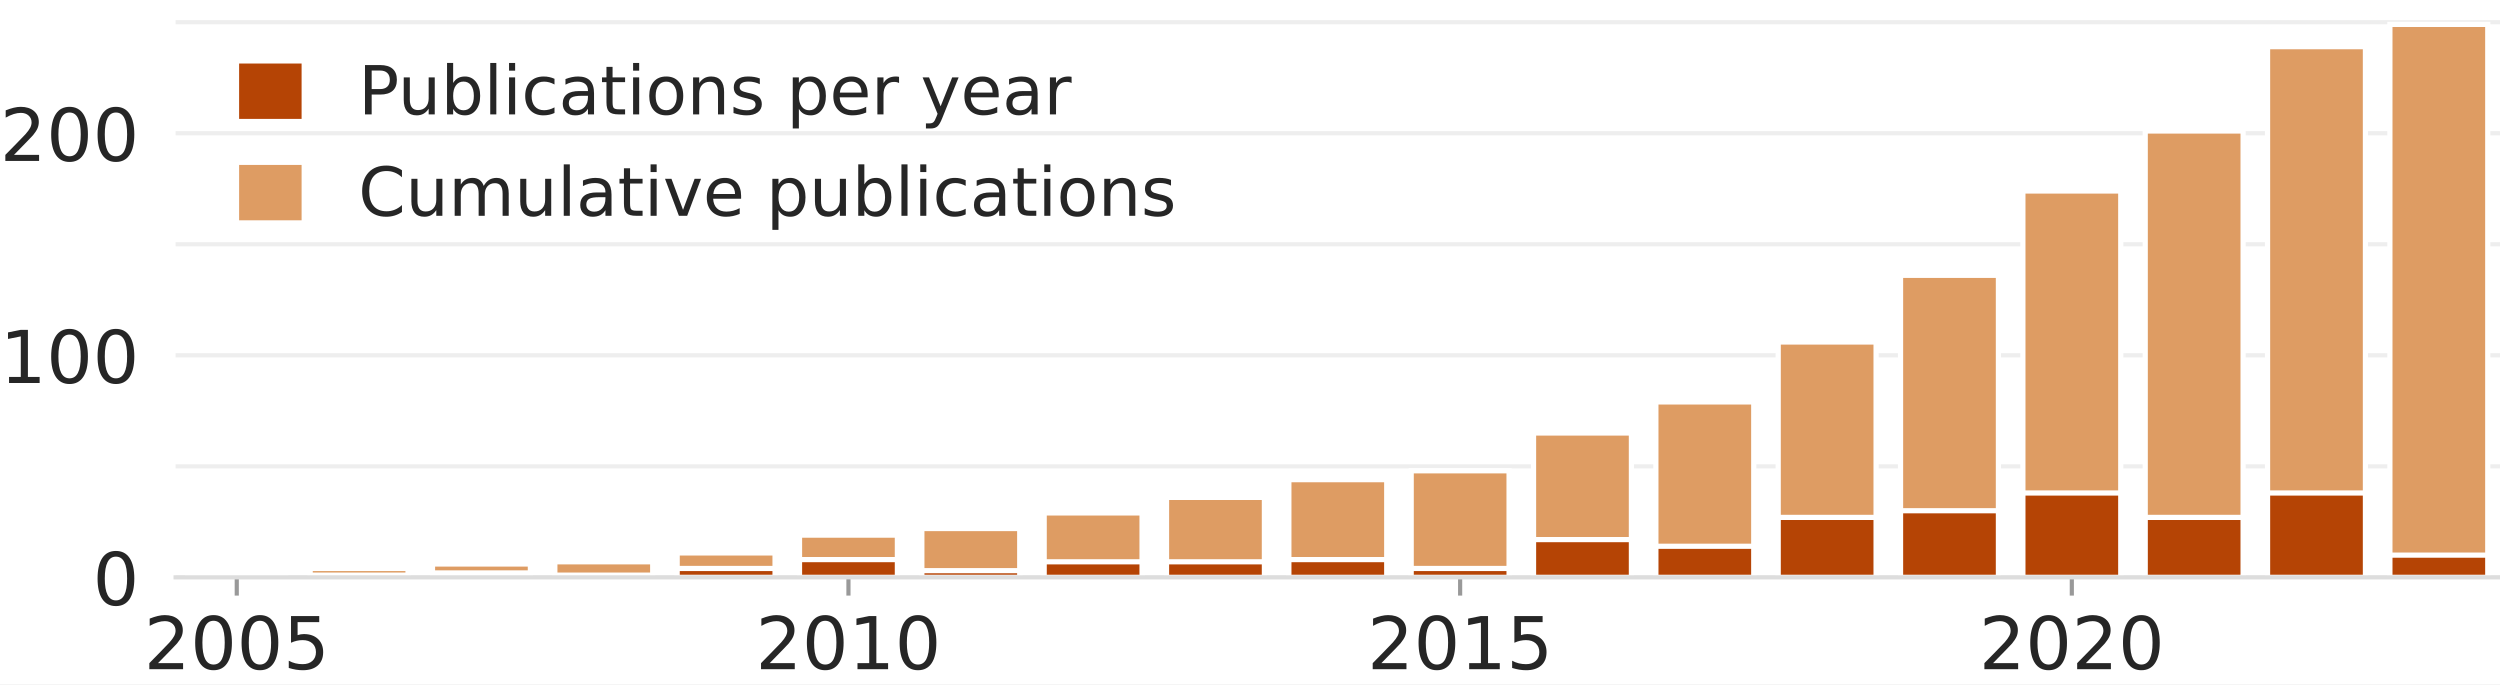
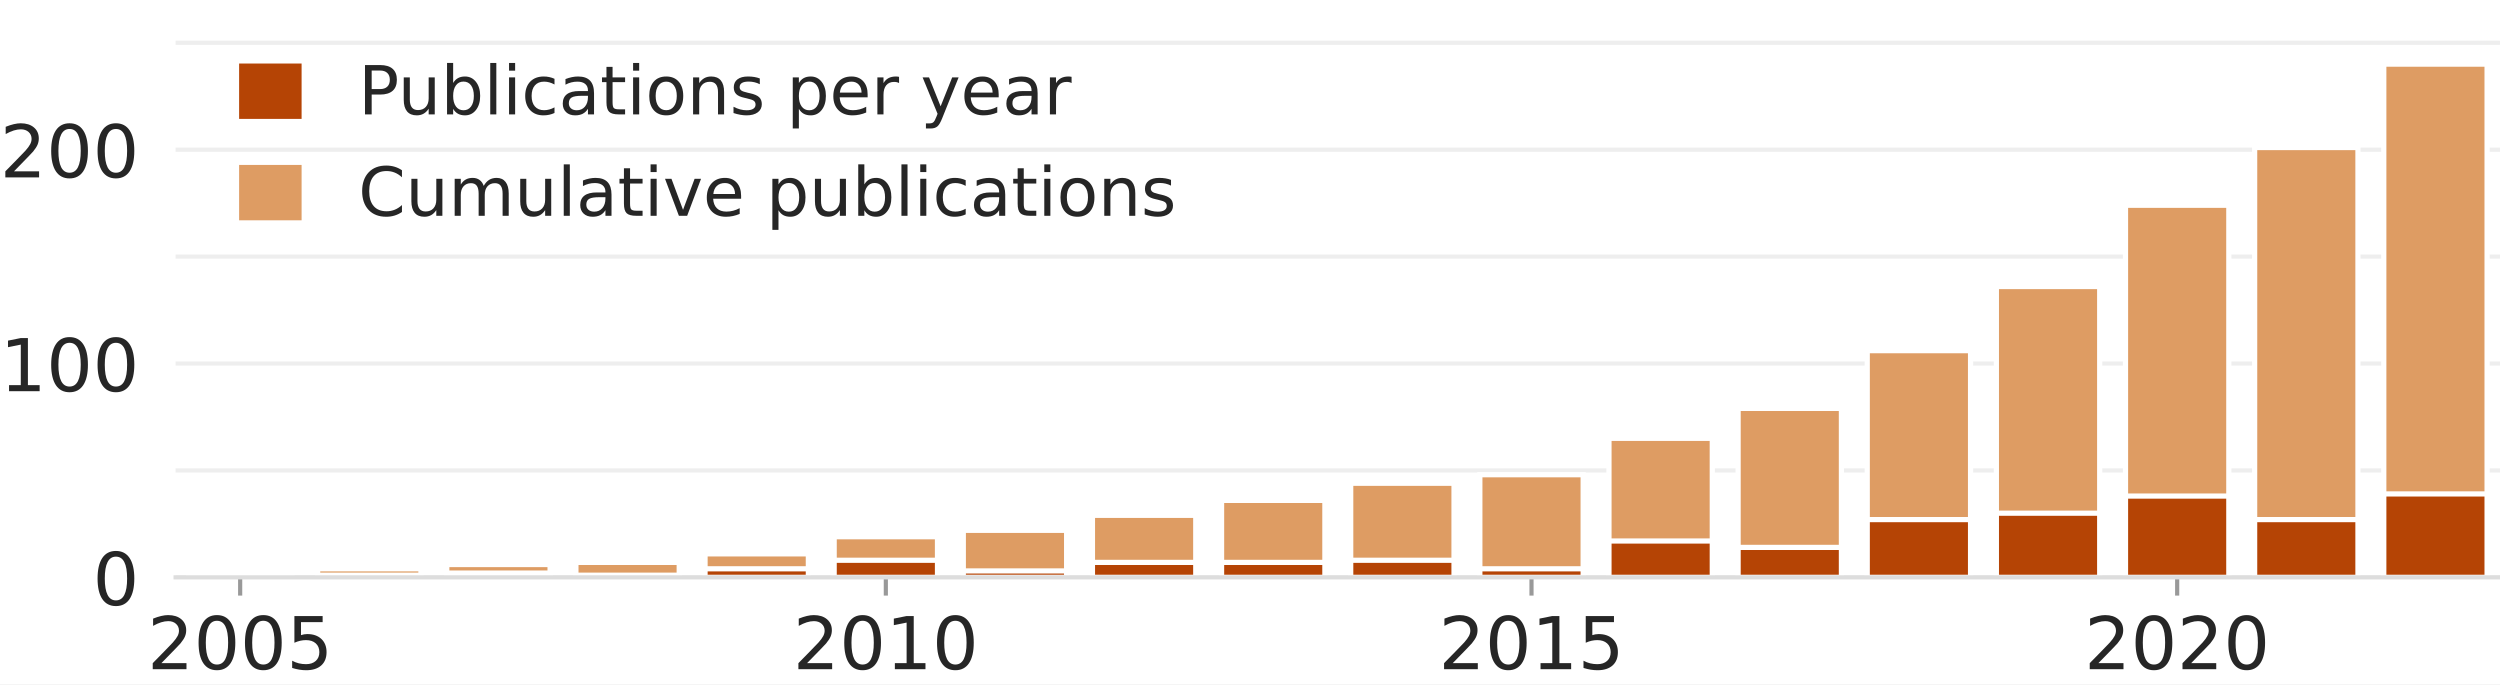
<svg xmlns="http://www.w3.org/2000/svg" xmlns:xlink="http://www.w3.org/1999/xlink" width="480.123pt" height="131.429pt" viewBox="0 0 480.123 131.429" version="1.1">
  <defs>
    <style type="text/css">*{stroke-linejoin: round; stroke-linecap: butt}</style>
  </defs>
  <g id="figure_1">
    <g id="patch_1">
      <path d="M 0 131.429  L 480.123 131.429  L 480.123 0  L 0 0  z " style="fill: #ffffff" />
    </g>
    <g id="axes_1">
      <g id="patch_2">
        <path d="M 33.722 110.88  L 480.123 110.88  L 480.123 0  L 33.722 0  z " style="fill: #ffffff" />
      </g>
      <g id="matplotlib.axis_1">
        <g id="xtick_1">
          <g id="line2d_1">
            <defs>
-               <path id="m02659c0a50" d="M 0 0  L 0 3.5  " style="stroke: #999999; stroke-width: 0.8" />
+               <path id="mdc315ed80b" d="M 0 0  L 0 3.5  " style="stroke: #999999; stroke-width: 0.8" />
            </defs>
            <g>
-               <use xlink:href="#m02659c0a50" x="45.47" y="110.88" style="fill: #999999; stroke: #999999; stroke-width: 0.8" />
+               <use xlink:href="#mdc315ed80b" x="46.123" y="110.88" style="fill: #999999; stroke: #999999; stroke-width: 0.8" />
            </g>
          </g>
          <g id="text_1">
-             <g style="fill: #262626" transform="translate(27.65487 128.5178) scale(0.14 -0.14)">
+             <g style="fill: #262626" transform="translate(28.3075 128.5178) scale(0.14 -0.14)">
              <defs>
                <path id="DejaVuSans-32" d="M 1228 531  L 3431 531  L 3431 0  L 469 0  L 469 531  Q 828 903 1448 1529  Q 2069 2156 2228 2338  Q 2531 2678 2651 2914  Q 2772 3150 2772 3378  Q 2772 3750 2511 3984  Q 2250 4219 1831 4219  Q 1534 4219 1204 4116  Q 875 4013 500 3803  L 500 4441  Q 881 4594 1212 4672  Q 1544 4750 1819 4750  Q 2544 4750 2975 4387  Q 3406 4025 3406 3419  Q 3406 3131 3298 2873  Q 3191 2616 2906 2266  Q 2828 2175 2409 1742  Q 1991 1309 1228 531  z " transform="scale(0.015625)" />
                <path id="DejaVuSans-30" d="M 2034 4250  Q 1547 4250 1301 3770  Q 1056 3291 1056 2328  Q 1056 1369 1301 889  Q 1547 409 2034 409  Q 2525 409 2770 889  Q 3016 1369 3016 2328  Q 3016 3291 2770 3770  Q 2525 4250 2034 4250  z M 2034 4750  Q 2819 4750 3233 4129  Q 3647 3509 3647 2328  Q 3647 1150 3233 529  Q 2819 -91 2034 -91  Q 1250 -91 836 529  Q 422 1150 422 2328  Q 422 3509 836 4129  Q 1250 4750 2034 4750  z " transform="scale(0.015625)" />
                <path id="DejaVuSans-35" d="M 691 4666  L 3169 4666  L 3169 4134  L 1269 4134  L 1269 2991  Q 1406 3038 1543 3061  Q 1681 3084 1819 3084  Q 2600 3084 3056 2656  Q 3513 2228 3513 1497  Q 3513 744 3044 326  Q 2575 -91 1722 -91  Q 1428 -91 1123 -41  Q 819 9 494 109  L 494 744  Q 775 591 1075 516  Q 1375 441 1709 441  Q 2250 441 2565 725  Q 2881 1009 2881 1497  Q 2881 1984 2565 2268  Q 2250 2553 1709 2553  Q 1456 2553 1204 2497  Q 953 2441 691 2322  L 691 4666  z " transform="scale(0.015625)" />
              </defs>
              <use xlink:href="#DejaVuSans-32" />
              <use xlink:href="#DejaVuSans-30" x="63.623" />
              <use xlink:href="#DejaVuSans-30" x="127.246" />
              <use xlink:href="#DejaVuSans-35" x="190.869" />
            </g>
          </g>
        </g>
        <g id="xtick_2">
          <g id="line2d_2">
            <g>
-               <use xlink:href="#m02659c0a50" x="162.944" y="110.88" style="fill: #999999; stroke: #999999; stroke-width: 0.8" />
+               <use xlink:href="#mdc315ed80b" x="170.123" y="110.88" style="fill: #999999; stroke: #999999; stroke-width: 0.8" />
            </g>
          </g>
          <g id="text_2">
-             <g style="fill: #262626" transform="translate(145.1286 128.5178) scale(0.14 -0.14)">
+             <g style="fill: #262626" transform="translate(152.3075 128.5178) scale(0.14 -0.14)">
              <defs>
                <path id="DejaVuSans-31" d="M 794 531  L 1825 531  L 1825 4091  L 703 3866  L 703 4441  L 1819 4666  L 2450 4666  L 2450 531  L 3481 531  L 3481 0  L 794 0  L 794 531  z " transform="scale(0.015625)" />
              </defs>
              <use xlink:href="#DejaVuSans-32" />
              <use xlink:href="#DejaVuSans-30" x="63.623" />
              <use xlink:href="#DejaVuSans-31" x="127.246" />
              <use xlink:href="#DejaVuSans-30" x="190.869" />
            </g>
          </g>
        </g>
        <g id="xtick_3">
          <g id="line2d_3">
            <g>
-               <use xlink:href="#m02659c0a50" x="280.417" y="110.88" style="fill: #999999; stroke: #999999; stroke-width: 0.8" />
+               <use xlink:href="#mdc315ed80b" x="294.123" y="110.88" style="fill: #999999; stroke: #999999; stroke-width: 0.8" />
            </g>
          </g>
          <g id="text_3">
-             <g style="fill: #262626" transform="translate(262.6022 128.5178) scale(0.14 -0.14)">
+             <g style="fill: #262626" transform="translate(276.3075 128.5178) scale(0.14 -0.14)">
              <use xlink:href="#DejaVuSans-32" />
              <use xlink:href="#DejaVuSans-30" x="63.623" />
              <use xlink:href="#DejaVuSans-31" x="127.246" />
              <use xlink:href="#DejaVuSans-35" x="190.869" />
            </g>
          </g>
        </g>
        <g id="xtick_4">
          <g id="line2d_4">
            <g>
-               <use xlink:href="#m02659c0a50" x="397.891" y="110.88" style="fill: #999999; stroke: #999999; stroke-width: 0.8" />
+               <use xlink:href="#mdc315ed80b" x="418.123" y="110.88" style="fill: #999999; stroke: #999999; stroke-width: 0.8" />
            </g>
          </g>
          <g id="text_4">
-             <g style="fill: #262626" transform="translate(380.0759 128.5178) scale(0.14 -0.14)">
+             <g style="fill: #262626" transform="translate(400.3075 128.5178) scale(0.14 -0.14)">
              <use xlink:href="#DejaVuSans-32" />
              <use xlink:href="#DejaVuSans-30" x="63.623" />
              <use xlink:href="#DejaVuSans-32" x="127.246" />
              <use xlink:href="#DejaVuSans-30" x="190.869" />
            </g>
          </g>
        </g>
      </g>
      <g id="matplotlib.axis_2">
        <g id="ytick_1">
          <g id="line2d_5">
-             <path d="M 33.722 110.88  L 480.123 110.88  " clip-path="url(#p8a73db9de0)" style="fill: none; stroke: #eeeeee; stroke-width: 0.8; stroke-linecap: round" />
+             <path d="M 33.722 110.88  L 480.123 110.88  " clip-path="url(#p7b31f4299a)" style="fill: none; stroke: #eeeeee; stroke-width: 0.8; stroke-linecap: round" />
          </g>
          <g id="text_5">
            <g style="fill: #262626" transform="translate(17.815 116.1989) scale(0.14 -0.14)">
              <use xlink:href="#DejaVuSans-30" />
            </g>
          </g>
        </g>
        <g id="ytick_2">
          <g id="line2d_6">
-             <path d="M 33.722 89.557  L 480.123 89.557  " clip-path="url(#p8a73db9de0)" style="fill: none; stroke: #eeeeee; stroke-width: 0.8; stroke-linecap: round" />
+             <path d="M 33.722 90.347  L 480.123 90.347  " clip-path="url(#p7b31f4299a)" style="fill: none; stroke: #eeeeee; stroke-width: 0.8; stroke-linecap: round" />
          </g>
        </g>
        <g id="ytick_3">
          <g id="line2d_7">
-             <path d="M 33.722 68.234  L 480.123 68.234  " clip-path="url(#p8a73db9de0)" style="fill: none; stroke: #eeeeee; stroke-width: 0.8; stroke-linecap: round" />
+             <path d="M 33.722 69.813  L 480.123 69.813  " clip-path="url(#p7b31f4299a)" style="fill: none; stroke: #eeeeee; stroke-width: 0.8; stroke-linecap: round" />
          </g>
          <g id="text_6">
-             <g style="fill: #262626" transform="translate(0 73.55275) scale(0.14 -0.14)">
+             <g style="fill: #262626" transform="translate(0 75.13224) scale(0.14 -0.14)">
              <use xlink:href="#DejaVuSans-31" />
              <use xlink:href="#DejaVuSans-30" x="63.623" />
              <use xlink:href="#DejaVuSans-30" x="127.246" />
            </g>
          </g>
        </g>
        <g id="ytick_4">
          <g id="line2d_8">
-             <path d="M 33.722 46.911  L 480.123 46.911  " clip-path="url(#p8a73db9de0)" style="fill: none; stroke: #eeeeee; stroke-width: 0.8; stroke-linecap: round" />
+             <path d="M 33.722 49.28  L 480.123 49.28  " clip-path="url(#p7b31f4299a)" style="fill: none; stroke: #eeeeee; stroke-width: 0.8; stroke-linecap: round" />
          </g>
        </g>
        <g id="ytick_5">
          <g id="line2d_9">
-             <path d="M 33.722 25.588  L 480.123 25.588  " clip-path="url(#p8a73db9de0)" style="fill: none; stroke: #eeeeee; stroke-width: 0.8; stroke-linecap: round" />
+             <path d="M 33.722 28.747  L 480.123 28.747  " clip-path="url(#p7b31f4299a)" style="fill: none; stroke: #eeeeee; stroke-width: 0.8; stroke-linecap: round" />
          </g>
          <g id="text_7">
-             <g style="fill: #262626" transform="translate(0 30.9066) scale(0.14 -0.14)">
+             <g style="fill: #262626" transform="translate(0 34.06557) scale(0.14 -0.14)">
              <use xlink:href="#DejaVuSans-32" />
              <use xlink:href="#DejaVuSans-30" x="63.623" />
              <use xlink:href="#DejaVuSans-30" x="127.246" />
            </g>
          </g>
        </g>
        <g id="ytick_6">
          <g id="line2d_10">
-             <path d="M 33.722 4.265  L 480.123 4.265  " clip-path="url(#p8a73db9de0)" style="fill: none; stroke: #eeeeee; stroke-width: 0.8; stroke-linecap: round" />
+             <path d="M 33.722 8.213  L 480.123 8.213  " clip-path="url(#p7b31f4299a)" style="fill: none; stroke: #eeeeee; stroke-width: 0.8; stroke-linecap: round" />
          </g>
        </g>
      </g>
      <g id="patch_3">
-         <path d="M -10.918 110.88  L 7.878 110.88  L 7.878 110.027  L -10.918 110.027  z " clip-path="url(#p8a73db9de0)" style="fill: #de9c63; stroke: #ffffff; stroke-linejoin: miter" />
+         <path d="M -13.398 110.88  L 6.442 110.88  L 6.442 110.059  L -13.398 110.059  z " clip-path="url(#p7b31f4299a)" style="fill: #de9c63; stroke: #ffffff; stroke-linejoin: miter" />
      </g>
      <g id="patch_4">
-         <path d="M 36.072 110.88  L 54.868 110.88  L 54.868 109.601  L 36.072 109.601  z " clip-path="url(#p8a73db9de0)" style="fill: #de9c63; stroke: #ffffff; stroke-linejoin: miter" />
+         <path d="M 36.203 110.88  L 56.042 110.88  L 56.042 109.648  L 36.203 109.648  z " clip-path="url(#p7b31f4299a)" style="fill: #de9c63; stroke: #ffffff; stroke-linejoin: miter" />
      </g>
      <g id="patch_5">
-         <path d="M 59.567 110.88  L 78.362 110.88  L 78.362 109.174  L 59.567 109.174  z " clip-path="url(#p8a73db9de0)" style="fill: #de9c63; stroke: #ffffff; stroke-linejoin: miter" />
+         <path d="M 61.002 110.88  L 80.843 110.88  L 80.843 109.237  L 61.002 109.237  z " clip-path="url(#p7b31f4299a)" style="fill: #de9c63; stroke: #ffffff; stroke-linejoin: miter" />
      </g>
      <g id="patch_6">
-         <path d="M 83.061 110.88  L 101.857 110.88  L 101.857 108.321  L 83.061 108.321  z " clip-path="url(#p8a73db9de0)" style="fill: #de9c63; stroke: #ffffff; stroke-linejoin: miter" />
+         <path d="M 85.802 110.88  L 105.642 110.88  L 105.642 108.416  L 85.802 108.416  z " clip-path="url(#p7b31f4299a)" style="fill: #de9c63; stroke: #ffffff; stroke-linejoin: miter" />
      </g>
      <g id="patch_7">
-         <path d="M 106.556 110.88  L 125.352 110.88  L 125.352 107.895  L 106.556 107.895  z " clip-path="url(#p8a73db9de0)" style="fill: #de9c63; stroke: #ffffff; stroke-linejoin: miter" />
+         <path d="M 110.603 110.88  L 130.442 110.88  L 130.442 108.005  L 110.603 108.005  z " clip-path="url(#p7b31f4299a)" style="fill: #de9c63; stroke: #ffffff; stroke-linejoin: miter" />
      </g>
      <g id="patch_8">
-         <path d="M 130.051 110.88  L 148.847 110.88  L 148.847 106.189  L 130.051 106.189  z " clip-path="url(#p8a73db9de0)" style="fill: #de9c63; stroke: #ffffff; stroke-linejoin: miter" />
+         <path d="M 135.403 110.88  L 155.243 110.88  L 155.243 106.363  L 135.403 106.363  z " clip-path="url(#p7b31f4299a)" style="fill: #de9c63; stroke: #ffffff; stroke-linejoin: miter" />
      </g>
      <g id="patch_9">
-         <path d="M 153.546 110.88  L 172.341 110.88  L 172.341 102.777  L 153.546 102.777  z " clip-path="url(#p8a73db9de0)" style="fill: #de9c63; stroke: #ffffff; stroke-linejoin: miter" />
+         <path d="M 160.202 110.88  L 180.042 110.88  L 180.042 103.077  L 160.202 103.077  z " clip-path="url(#p7b31f4299a)" style="fill: #de9c63; stroke: #ffffff; stroke-linejoin: miter" />
      </g>
      <g id="patch_10">
-         <path d="M 177.04 110.88  L 195.836 110.88  L 195.836 101.498  L 177.04 101.498  z " clip-path="url(#p8a73db9de0)" style="fill: #de9c63; stroke: #ffffff; stroke-linejoin: miter" />
+         <path d="M 185.002 110.88  L 204.843 110.88  L 204.843 101.845  L 185.002 101.845  z " clip-path="url(#p7b31f4299a)" style="fill: #de9c63; stroke: #ffffff; stroke-linejoin: miter" />
      </g>
      <g id="patch_11">
-         <path d="M 200.535 110.88  L 219.331 110.88  L 219.331 98.513  L 200.535 98.513  z " clip-path="url(#p8a73db9de0)" style="fill: #de9c63; stroke: #ffffff; stroke-linejoin: miter" />
+         <path d="M 209.803 110.88  L 229.643 110.88  L 229.643 98.971  L 209.803 98.971  z " clip-path="url(#p7b31f4299a)" style="fill: #de9c63; stroke: #ffffff; stroke-linejoin: miter" />
      </g>
      <g id="patch_12">
-         <path d="M 224.03 110.88  L 242.826 110.88  L 242.826 95.527  L 224.03 95.527  z " clip-path="url(#p8a73db9de0)" style="fill: #de9c63; stroke: #ffffff; stroke-linejoin: miter" />
+         <path d="M 234.602 110.88  L 254.442 110.88  L 254.442 96.096  L 234.602 96.096  z " clip-path="url(#p7b31f4299a)" style="fill: #de9c63; stroke: #ffffff; stroke-linejoin: miter" />
      </g>
      <g id="patch_13">
-         <path d="M 247.525 110.88  L 266.32 110.88  L 266.32 92.116  L 247.525 92.116  z " clip-path="url(#p8a73db9de0)" style="fill: #de9c63; stroke: #ffffff; stroke-linejoin: miter" />
+         <path d="M 259.402 110.88  L 279.243 110.88  L 279.243 92.811  L 259.402 92.811  z " clip-path="url(#p7b31f4299a)" style="fill: #de9c63; stroke: #ffffff; stroke-linejoin: miter" />
      </g>
      <g id="patch_14">
-         <path d="M 271.019 110.88  L 289.815 110.88  L 289.815 90.41  L 271.019 90.41  z " clip-path="url(#p8a73db9de0)" style="fill: #de9c63; stroke: #ffffff; stroke-linejoin: miter" />
+         <path d="M 284.202 110.88  L 304.043 110.88  L 304.043 91.168  L 284.202 91.168  z " clip-path="url(#p7b31f4299a)" style="fill: #de9c63; stroke: #ffffff; stroke-linejoin: miter" />
      </g>
      <g id="patch_15">
-         <path d="M 294.514 110.88  L 313.31 110.88  L 313.31 83.16  L 294.514 83.16  z " clip-path="url(#p8a73db9de0)" style="fill: #de9c63; stroke: #ffffff; stroke-linejoin: miter" />
+         <path d="M 309.002 110.88  L 328.842 110.88  L 328.842 84.187  L 309.002 84.187  z " clip-path="url(#p7b31f4299a)" style="fill: #de9c63; stroke: #ffffff; stroke-linejoin: miter" />
      </g>
      <g id="patch_16">
-         <path d="M 318.009 110.88  L 336.805 110.88  L 336.805 77.19  L 318.009 77.19  z " clip-path="url(#p8a73db9de0)" style="fill: #de9c63; stroke: #ffffff; stroke-linejoin: miter" />
+         <path d="M 333.803 110.88  L 353.642 110.88  L 353.642 78.437  L 333.803 78.437  z " clip-path="url(#p7b31f4299a)" style="fill: #de9c63; stroke: #ffffff; stroke-linejoin: miter" />
      </g>
      <g id="patch_17">
-         <path d="M 341.504 110.88  L 360.299 110.88  L 360.299 65.675  L 341.504 65.675  z " clip-path="url(#p8a73db9de0)" style="fill: #de9c63; stroke: #ffffff; stroke-linejoin: miter" />
+         <path d="M 358.603 110.88  L 378.442 110.88  L 378.442 67.349  L 358.603 67.349  z " clip-path="url(#p7b31f4299a)" style="fill: #de9c63; stroke: #ffffff; stroke-linejoin: miter" />
      </g>
      <g id="patch_18">
-         <path d="M 364.998 110.88  L 383.794 110.88  L 383.794 52.881  L 364.998 52.881  z " clip-path="url(#p8a73db9de0)" style="fill: #de9c63; stroke: #ffffff; stroke-linejoin: miter" />
+         <path d="M 383.402 110.88  L 403.243 110.88  L 403.243 55.029  L 383.402 55.029  z " clip-path="url(#p7b31f4299a)" style="fill: #de9c63; stroke: #ffffff; stroke-linejoin: miter" />
      </g>
      <g id="patch_19">
-         <path d="M 388.493 110.88  L 407.289 110.88  L 407.289 36.676  L 388.493 36.676  z " clip-path="url(#p8a73db9de0)" style="fill: #de9c63; stroke: #ffffff; stroke-linejoin: miter" />
+         <path d="M 408.202 110.88  L 428.043 110.88  L 428.043 39.424  L 408.202 39.424  z " clip-path="url(#p7b31f4299a)" style="fill: #de9c63; stroke: #ffffff; stroke-linejoin: miter" />
      </g>
      <g id="patch_20">
-         <path d="M 411.988 110.88  L 430.784 110.88  L 430.784 25.161  L 411.988 25.161  z " clip-path="url(#p8a73db9de0)" style="fill: #de9c63; stroke: #ffffff; stroke-linejoin: miter" />
+         <path d="M 433.002 110.88  L 452.842 110.88  L 452.842 28.336  L 433.002 28.336  z " clip-path="url(#p7b31f4299a)" style="fill: #de9c63; stroke: #ffffff; stroke-linejoin: miter" />
      </g>
      <g id="patch_21">
-         <path d="M 435.483 110.88  L 454.278 110.88  L 454.278 8.956  L 435.483 8.956  z " clip-path="url(#p8a73db9de0)" style="fill: #de9c63; stroke: #ffffff; stroke-linejoin: miter" />
+         <path d="M 457.803 110.88  L 477.642 110.88  L 477.642 12.32  L 457.803 12.32  z " clip-path="url(#p7b31f4299a)" style="fill: #de9c63; stroke: #ffffff; stroke-linejoin: miter" />
      </g>
      <g id="patch_22">
-         <path d="M 458.977 110.88  L 477.773 110.88  L 477.773 4.691  L 458.977 4.691  z " clip-path="url(#p8a73db9de0)" style="fill: #de9c63; stroke: #ffffff; stroke-linejoin: miter" />
+         <path d="M 482.603 110.88  L 502.442 110.88  L 502.442 7.803  L 482.603 7.803  z " clip-path="url(#p7b31f4299a)" style="fill: #de9c63; stroke: #ffffff; stroke-linejoin: miter" />
      </g>
      <g id="patch_23">
-         <path d="M -10.918 110.88  L 7.878 110.88  L 7.878 110.027  L -10.918 110.027  z " clip-path="url(#p8a73db9de0)" style="fill: #b54405; stroke: #ffffff; stroke-linejoin: miter" />
+         <path d="M 507.402 110.88  L 527.242 110.88  L 527.242 6.981  L 507.402 6.981  z " clip-path="url(#p7b31f4299a)" style="fill: #de9c63; stroke: #ffffff; stroke-linejoin: miter" />
      </g>
      <g id="patch_24">
-         <path d="M 36.072 110.88  L 54.868 110.88  L 54.868 110.454  L 36.072 110.454  z " clip-path="url(#p8a73db9de0)" style="fill: #b54405; stroke: #ffffff; stroke-linejoin: miter" />
+         <path d="M -13.398 110.88  L 6.442 110.88  L 6.442 110.059  L -13.398 110.059  z " clip-path="url(#p7b31f4299a)" style="fill: #b54405; stroke: #ffffff; stroke-linejoin: miter" />
      </g>
      <g id="patch_25">
-         <path d="M 59.567 110.88  L 78.362 110.88  L 78.362 110.454  L 59.567 110.454  z " clip-path="url(#p8a73db9de0)" style="fill: #b54405; stroke: #ffffff; stroke-linejoin: miter" />
+         <path d="M 36.203 110.88  L 56.042 110.88  L 56.042 110.469  L 36.203 110.469  z " clip-path="url(#p7b31f4299a)" style="fill: #b54405; stroke: #ffffff; stroke-linejoin: miter" />
      </g>
      <g id="patch_26">
-         <path d="M 83.061 110.88  L 101.857 110.88  L 101.857 110.027  L 83.061 110.027  z " clip-path="url(#p8a73db9de0)" style="fill: #b54405; stroke: #ffffff; stroke-linejoin: miter" />
+         <path d="M 61.002 110.88  L 80.843 110.88  L 80.843 110.469  L 61.002 110.469  z " clip-path="url(#p7b31f4299a)" style="fill: #b54405; stroke: #ffffff; stroke-linejoin: miter" />
      </g>
      <g id="patch_27">
-         <path d="M 106.556 110.88  L 125.352 110.88  L 125.352 110.454  L 106.556 110.454  z " clip-path="url(#p8a73db9de0)" style="fill: #b54405; stroke: #ffffff; stroke-linejoin: miter" />
+         <path d="M 85.802 110.88  L 105.642 110.88  L 105.642 110.059  L 85.802 110.059  z " clip-path="url(#p7b31f4299a)" style="fill: #b54405; stroke: #ffffff; stroke-linejoin: miter" />
      </g>
      <g id="patch_28">
-         <path d="M 130.051 110.88  L 148.847 110.88  L 148.847 109.174  L 130.051 109.174  z " clip-path="url(#p8a73db9de0)" style="fill: #b54405; stroke: #ffffff; stroke-linejoin: miter" />
+         <path d="M 110.603 110.88  L 130.442 110.88  L 130.442 110.469  L 110.603 110.469  z " clip-path="url(#p7b31f4299a)" style="fill: #b54405; stroke: #ffffff; stroke-linejoin: miter" />
      </g>
      <g id="patch_29">
-         <path d="M 153.546 110.88  L 172.341 110.88  L 172.341 107.468  L 153.546 107.468  z " clip-path="url(#p8a73db9de0)" style="fill: #b54405; stroke: #ffffff; stroke-linejoin: miter" />
+         <path d="M 135.403 110.88  L 155.243 110.88  L 155.243 109.237  L 135.403 109.237  z " clip-path="url(#p7b31f4299a)" style="fill: #b54405; stroke: #ffffff; stroke-linejoin: miter" />
      </g>
      <g id="patch_30">
-         <path d="M 177.04 110.88  L 195.836 110.88  L 195.836 109.601  L 177.04 109.601  z " clip-path="url(#p8a73db9de0)" style="fill: #b54405; stroke: #ffffff; stroke-linejoin: miter" />
+         <path d="M 160.202 110.88  L 180.042 110.88  L 180.042 107.595  L 160.202 107.595  z " clip-path="url(#p7b31f4299a)" style="fill: #b54405; stroke: #ffffff; stroke-linejoin: miter" />
      </g>
      <g id="patch_31">
-         <path d="M 200.535 110.88  L 219.331 110.88  L 219.331 107.895  L 200.535 107.895  z " clip-path="url(#p8a73db9de0)" style="fill: #b54405; stroke: #ffffff; stroke-linejoin: miter" />
+         <path d="M 185.002 110.88  L 204.843 110.88  L 204.843 109.648  L 185.002 109.648  z " clip-path="url(#p7b31f4299a)" style="fill: #b54405; stroke: #ffffff; stroke-linejoin: miter" />
      </g>
      <g id="patch_32">
-         <path d="M 224.03 110.88  L 242.826 110.88  L 242.826 107.895  L 224.03 107.895  z " clip-path="url(#p8a73db9de0)" style="fill: #b54405; stroke: #ffffff; stroke-linejoin: miter" />
+         <path d="M 209.803 110.88  L 229.643 110.88  L 229.643 108.005  L 209.803 108.005  z " clip-path="url(#p7b31f4299a)" style="fill: #b54405; stroke: #ffffff; stroke-linejoin: miter" />
      </g>
      <g id="patch_33">
-         <path d="M 247.525 110.88  L 266.32 110.88  L 266.32 107.468  L 247.525 107.468  z " clip-path="url(#p8a73db9de0)" style="fill: #b54405; stroke: #ffffff; stroke-linejoin: miter" />
+         <path d="M 234.602 110.88  L 254.442 110.88  L 254.442 108.005  L 234.602 108.005  z " clip-path="url(#p7b31f4299a)" style="fill: #b54405; stroke: #ffffff; stroke-linejoin: miter" />
      </g>
      <g id="patch_34">
-         <path d="M 271.019 110.88  L 289.815 110.88  L 289.815 109.174  L 271.019 109.174  z " clip-path="url(#p8a73db9de0)" style="fill: #b54405; stroke: #ffffff; stroke-linejoin: miter" />
+         <path d="M 259.402 110.88  L 279.243 110.88  L 279.243 107.595  L 259.402 107.595  z " clip-path="url(#p7b31f4299a)" style="fill: #b54405; stroke: #ffffff; stroke-linejoin: miter" />
      </g>
      <g id="patch_35">
-         <path d="M 294.514 110.88  L 313.31 110.88  L 313.31 103.63  L 294.514 103.63  z " clip-path="url(#p8a73db9de0)" style="fill: #b54405; stroke: #ffffff; stroke-linejoin: miter" />
+         <path d="M 284.202 110.88  L 304.043 110.88  L 304.043 109.237  L 284.202 109.237  z " clip-path="url(#p7b31f4299a)" style="fill: #b54405; stroke: #ffffff; stroke-linejoin: miter" />
      </g>
      <g id="patch_36">
-         <path d="M 318.009 110.88  L 336.805 110.88  L 336.805 104.91  L 318.009 104.91  z " clip-path="url(#p8a73db9de0)" style="fill: #b54405; stroke: #ffffff; stroke-linejoin: miter" />
+         <path d="M 309.002 110.88  L 328.842 110.88  L 328.842 103.899  L 309.002 103.899  z " clip-path="url(#p7b31f4299a)" style="fill: #b54405; stroke: #ffffff; stroke-linejoin: miter" />
      </g>
      <g id="patch_37">
-         <path d="M 341.504 110.88  L 360.299 110.88  L 360.299 99.366  L 341.504 99.366  z " clip-path="url(#p8a73db9de0)" style="fill: #b54405; stroke: #ffffff; stroke-linejoin: miter" />
+         <path d="M 333.803 110.88  L 353.642 110.88  L 353.642 105.131  L 333.803 105.131  z " clip-path="url(#p7b31f4299a)" style="fill: #b54405; stroke: #ffffff; stroke-linejoin: miter" />
      </g>
      <g id="patch_38">
-         <path d="M 364.998 110.88  L 383.794 110.88  L 383.794 98.086  L 364.998 98.086  z " clip-path="url(#p8a73db9de0)" style="fill: #b54405; stroke: #ffffff; stroke-linejoin: miter" />
+         <path d="M 358.603 110.88  L 378.442 110.88  L 378.442 99.792  L 358.603 99.792  z " clip-path="url(#p7b31f4299a)" style="fill: #b54405; stroke: #ffffff; stroke-linejoin: miter" />
      </g>
      <g id="patch_39">
-         <path d="M 388.493 110.88  L 407.289 110.88  L 407.289 94.674  L 388.493 94.674  z " clip-path="url(#p8a73db9de0)" style="fill: #b54405; stroke: #ffffff; stroke-linejoin: miter" />
+         <path d="M 383.402 110.88  L 403.243 110.88  L 403.243 98.56  L 383.402 98.56  z " clip-path="url(#p7b31f4299a)" style="fill: #b54405; stroke: #ffffff; stroke-linejoin: miter" />
      </g>
      <g id="patch_40">
-         <path d="M 411.988 110.88  L 430.784 110.88  L 430.784 99.366  L 411.988 99.366  z " clip-path="url(#p8a73db9de0)" style="fill: #b54405; stroke: #ffffff; stroke-linejoin: miter" />
+         <path d="M 408.202 110.88  L 428.043 110.88  L 428.043 95.275  L 408.202 95.275  z " clip-path="url(#p7b31f4299a)" style="fill: #b54405; stroke: #ffffff; stroke-linejoin: miter" />
      </g>
      <g id="patch_41">
-         <path d="M 435.483 110.88  L 454.278 110.88  L 454.278 94.674  L 435.483 94.674  z " clip-path="url(#p8a73db9de0)" style="fill: #b54405; stroke: #ffffff; stroke-linejoin: miter" />
+         <path d="M 433.002 110.88  L 452.842 110.88  L 452.842 99.792  L 433.002 99.792  z " clip-path="url(#p7b31f4299a)" style="fill: #b54405; stroke: #ffffff; stroke-linejoin: miter" />
      </g>
      <g id="patch_42">
-         <path d="M 458.977 110.88  L 477.773 110.88  L 477.773 106.615  L 458.977 106.615  z " clip-path="url(#p8a73db9de0)" style="fill: #b54405; stroke: #ffffff; stroke-linejoin: miter" />
+         <path d="M 457.803 110.88  L 477.642 110.88  L 477.642 94.864  L 457.803 94.864  z " clip-path="url(#p7b31f4299a)" style="fill: #b54405; stroke: #ffffff; stroke-linejoin: miter" />
      </g>
      <g id="patch_43">
-         <path d="M 33.722 110.88  L 33.722 0  " style="fill: none" />
+         <path d="M 482.603 110.88  L 502.442 110.88  L 502.442 106.363  L 482.603 106.363  z " clip-path="url(#p7b31f4299a)" style="fill: #b54405; stroke: #ffffff; stroke-linejoin: miter" />
      </g>
      <g id="patch_44">
-         <path d="M 480.123 110.88  L 480.123 0  " style="fill: none" />
+         <path d="M 507.402 110.88  L 527.242 110.88  L 527.242 110.059  L 507.402 110.059  z " clip-path="url(#p7b31f4299a)" style="fill: #b54405; stroke: #ffffff; stroke-linejoin: miter" />
      </g>
      <g id="patch_45">
+         <path d="M 33.722 110.88  L 33.722 -0  " style="fill: none" />
+       </g>
+       <g id="patch_46">
+         <path d="M 480.123 110.88  L 480.123 -0  " style="fill: none" />
+       </g>
+       <g id="patch_47">
        <path d="M 33.722 110.88  L 480.123 110.88  " style="fill: none; stroke: #dddddd; stroke-width: 0.8; stroke-linejoin: miter; stroke-linecap: square" />
      </g>
-       <g id="patch_46">
+       <g id="patch_48">
        <path d="M 33.722 0  L 480.123 0  " style="fill: none" />
      </g>
      <g id="legend_1">
-         <g id="patch_47">
+         <g id="patch_49">
          <path d="M 42.822 49.347  L 228.507 49.347  Q 231.107 49.347 231.107 46.747  L 231.107 9.1  Q 231.107 6.5 228.507 6.5  L 42.822 6.5  Q 40.222 6.5 40.222 9.1  L 40.222 46.747  Q 40.222 49.347 42.822 49.347  L 42.822 49.347  z " style="fill: none; opacity: 0" />
        </g>
-         <g id="patch_48">
+         <g id="patch_50">
          <path d="M 45.422 23.335  L 58.422 23.335  L 58.422 11.7  L 45.422 11.7  z " style="fill: #b54405; stroke: #ffffff; stroke-linejoin: miter" />
        </g>
        <g id="text_8">
          <g style="fill: #262626" transform="translate(68.8225 21.97) scale(0.13 -0.13)">
            <defs>
              <path id="DejaVuSans-50" d="M 1259 4147  L 1259 2394  L 2053 2394  Q 2494 2394 2734 2622  Q 2975 2850 2975 3272  Q 2975 3691 2734 3919  Q 2494 4147 2053 4147  L 1259 4147  z M 628 4666  L 2053 4666  Q 2838 4666 3239 4311  Q 3641 3956 3641 3272  Q 3641 2581 3239 2228  Q 2838 1875 2053 1875  L 1259 1875  L 1259 0  L 628 0  L 628 4666  z " transform="scale(0.015625)" />
              <path id="DejaVuSans-75" d="M 544 1381  L 544 3500  L 1119 3500  L 1119 1403  Q 1119 906 1312 657  Q 1506 409 1894 409  Q 2359 409 2629 706  Q 2900 1003 2900 1516  L 2900 3500  L 3475 3500  L 3475 0  L 2900 0  L 2900 538  Q 2691 219 2414 64  Q 2138 -91 1772 -91  Q 1169 -91 856 284  Q 544 659 544 1381  z M 1991 3584  L 1991 3584  z " transform="scale(0.015625)" />
              <path id="DejaVuSans-62" d="M 3116 1747  Q 3116 2381 2855 2742  Q 2594 3103 2138 3103  Q 1681 3103 1420 2742  Q 1159 2381 1159 1747  Q 1159 1113 1420 752  Q 1681 391 2138 391  Q 2594 391 2855 752  Q 3116 1113 3116 1747  z M 1159 2969  Q 1341 3281 1617 3432  Q 1894 3584 2278 3584  Q 2916 3584 3314 3078  Q 3713 2572 3713 1747  Q 3713 922 3314 415  Q 2916 -91 2278 -91  Q 1894 -91 1617 61  Q 1341 213 1159 525  L 1159 0  L 581 0  L 581 4863  L 1159 4863  L 1159 2969  z " transform="scale(0.015625)" />
              <path id="DejaVuSans-6c" d="M 603 4863  L 1178 4863  L 1178 0  L 603 0  L 603 4863  z " transform="scale(0.015625)" />
              <path id="DejaVuSans-69" d="M 603 3500  L 1178 3500  L 1178 0  L 603 0  L 603 3500  z M 603 4863  L 1178 4863  L 1178 4134  L 603 4134  L 603 4863  z " transform="scale(0.015625)" />
              <path id="DejaVuSans-63" d="M 3122 3366  L 3122 2828  Q 2878 2963 2633 3030  Q 2388 3097 2138 3097  Q 1578 3097 1268 2742  Q 959 2388 959 1747  Q 959 1106 1268 751  Q 1578 397 2138 397  Q 2388 397 2633 464  Q 2878 531 3122 666  L 3122 134  Q 2881 22 2623 -34  Q 2366 -91 2075 -91  Q 1284 -91 818 406  Q 353 903 353 1747  Q 353 2603 823 3093  Q 1294 3584 2113 3584  Q 2378 3584 2631 3529  Q 2884 3475 3122 3366  z " transform="scale(0.015625)" />
              <path id="DejaVuSans-61" d="M 2194 1759  Q 1497 1759 1228 1600  Q 959 1441 959 1056  Q 959 750 1161 570  Q 1363 391 1709 391  Q 2188 391 2477 730  Q 2766 1069 2766 1631  L 2766 1759  L 2194 1759  z M 3341 1997  L 3341 0  L 2766 0  L 2766 531  Q 2569 213 2275 61  Q 1981 -91 1556 -91  Q 1019 -91 701 211  Q 384 513 384 1019  Q 384 1609 779 1909  Q 1175 2209 1959 2209  L 2766 2209  L 2766 2266  Q 2766 2663 2505 2880  Q 2244 3097 1772 3097  Q 1472 3097 1187 3025  Q 903 2953 641 2809  L 641 3341  Q 956 3463 1253 3523  Q 1550 3584 1831 3584  Q 2591 3584 2966 3190  Q 3341 2797 3341 1997  z " transform="scale(0.015625)" />
              <path id="DejaVuSans-74" d="M 1172 4494  L 1172 3500  L 2356 3500  L 2356 3053  L 1172 3053  L 1172 1153  Q 1172 725 1289 603  Q 1406 481 1766 481  L 2356 481  L 2356 0  L 1766 0  Q 1100 0 847 248  Q 594 497 594 1153  L 594 3053  L 172 3053  L 172 3500  L 594 3500  L 594 4494  L 1172 4494  z " transform="scale(0.015625)" />
              <path id="DejaVuSans-6f" d="M 1959 3097  Q 1497 3097 1228 2736  Q 959 2375 959 1747  Q 959 1119 1226 758  Q 1494 397 1959 397  Q 2419 397 2687 759  Q 2956 1122 2956 1747  Q 2956 2369 2687 2733  Q 2419 3097 1959 3097  z M 1959 3584  Q 2709 3584 3137 3096  Q 3566 2609 3566 1747  Q 3566 888 3137 398  Q 2709 -91 1959 -91  Q 1206 -91 779 398  Q 353 888 353 1747  Q 353 2609 779 3096  Q 1206 3584 1959 3584  z " transform="scale(0.015625)" />
              <path id="DejaVuSans-6e" d="M 3513 2113  L 3513 0  L 2938 0  L 2938 2094  Q 2938 2591 2744 2837  Q 2550 3084 2163 3084  Q 1697 3084 1428 2787  Q 1159 2491 1159 1978  L 1159 0  L 581 0  L 581 3500  L 1159 3500  L 1159 2956  Q 1366 3272 1645 3428  Q 1925 3584 2291 3584  Q 2894 3584 3203 3211  Q 3513 2838 3513 2113  z " transform="scale(0.015625)" />
              <path id="DejaVuSans-73" d="M 2834 3397  L 2834 2853  Q 2591 2978 2328 3040  Q 2066 3103 1784 3103  Q 1356 3103 1142 2972  Q 928 2841 928 2578  Q 928 2378 1081 2264  Q 1234 2150 1697 2047  L 1894 2003  Q 2506 1872 2764 1633  Q 3022 1394 3022 966  Q 3022 478 2636 193  Q 2250 -91 1575 -91  Q 1294 -91 989 -36  Q 684 19 347 128  L 347 722  Q 666 556 975 473  Q 1284 391 1588 391  Q 1994 391 2212 530  Q 2431 669 2431 922  Q 2431 1156 2273 1281  Q 2116 1406 1581 1522  L 1381 1569  Q 847 1681 609 1914  Q 372 2147 372 2553  Q 372 3047 722 3315  Q 1072 3584 1716 3584  Q 2034 3584 2315 3537  Q 2597 3491 2834 3397  z " transform="scale(0.015625)" />
              <path id="DejaVuSans-20" transform="scale(0.015625)" />
              <path id="DejaVuSans-70" d="M 1159 525  L 1159 -1331  L 581 -1331  L 581 3500  L 1159 3500  L 1159 2969  Q 1341 3281 1617 3432  Q 1894 3584 2278 3584  Q 2916 3584 3314 3078  Q 3713 2572 3713 1747  Q 3713 922 3314 415  Q 2916 -91 2278 -91  Q 1894 -91 1617 61  Q 1341 213 1159 525  z M 3116 1747  Q 3116 2381 2855 2742  Q 2594 3103 2138 3103  Q 1681 3103 1420 2742  Q 1159 2381 1159 1747  Q 1159 1113 1420 752  Q 1681 391 2138 391  Q 2594 391 2855 752  Q 3116 1113 3116 1747  z " transform="scale(0.015625)" />
              <path id="DejaVuSans-65" d="M 3597 1894  L 3597 1613  L 953 1613  Q 991 1019 1311 708  Q 1631 397 2203 397  Q 2534 397 2845 478  Q 3156 559 3463 722  L 3463 178  Q 3153 47 2828 -22  Q 2503 -91 2169 -91  Q 1331 -91 842 396  Q 353 884 353 1716  Q 353 2575 817 3079  Q 1281 3584 2069 3584  Q 2775 3584 3186 3129  Q 3597 2675 3597 1894  z M 3022 2063  Q 3016 2534 2758 2815  Q 2500 3097 2075 3097  Q 1594 3097 1305 2825  Q 1016 2553 972 2059  L 3022 2063  z " transform="scale(0.015625)" />
              <path id="DejaVuSans-72" d="M 2631 2963  Q 2534 3019 2420 3045  Q 2306 3072 2169 3072  Q 1681 3072 1420 2755  Q 1159 2438 1159 1844  L 1159 0  L 581 0  L 581 3500  L 1159 3500  L 1159 2956  Q 1341 3275 1631 3429  Q 1922 3584 2338 3584  Q 2397 3584 2469 3576  Q 2541 3569 2628 3553  L 2631 2963  z " transform="scale(0.015625)" />
              <path id="DejaVuSans-79" d="M 2059 -325  Q 1816 -950 1584 -1140  Q 1353 -1331 966 -1331  L 506 -1331  L 506 -850  L 844 -850  Q 1081 -850 1212 -737  Q 1344 -625 1503 -206  L 1606 56  L 191 3500  L 800 3500  L 1894 763  L 2988 3500  L 3597 3500  L 2059 -325  z " transform="scale(0.015625)" />
            </defs>
            <use xlink:href="#DejaVuSans-50" />
            <use xlink:href="#DejaVuSans-75" x="58.553" />
            <use xlink:href="#DejaVuSans-62" x="121.932" />
            <use xlink:href="#DejaVuSans-6c" x="185.408" />
            <use xlink:href="#DejaVuSans-69" x="213.191" />
            <use xlink:href="#DejaVuSans-63" x="240.975" />
            <use xlink:href="#DejaVuSans-61" x="295.955" />
            <use xlink:href="#DejaVuSans-74" x="357.234" />
            <use xlink:href="#DejaVuSans-69" x="396.443" />
            <use xlink:href="#DejaVuSans-6f" x="424.227" />
            <use xlink:href="#DejaVuSans-6e" x="485.408" />
            <use xlink:href="#DejaVuSans-73" x="548.787" />
            <use xlink:href="#DejaVuSans-20" x="600.887" />
            <use xlink:href="#DejaVuSans-70" x="632.674" />
            <use xlink:href="#DejaVuSans-65" x="696.15" />
            <use xlink:href="#DejaVuSans-72" x="757.674" />
            <use xlink:href="#DejaVuSans-20" x="798.787" />
            <use xlink:href="#DejaVuSans-79" x="830.574" />
            <use xlink:href="#DejaVuSans-65" x="889.754" />
            <use xlink:href="#DejaVuSans-61" x="951.277" />
            <use xlink:href="#DejaVuSans-72" x="1012.557" />
          </g>
        </g>
-         <g id="patch_49">
+         <g id="patch_51">
          <path d="M 45.422 42.809  L 58.422 42.809  L 58.422 31.174  L 45.422 31.174  z " style="fill: #de9c63; stroke: #ffffff; stroke-linejoin: miter" />
        </g>
        <g id="text_9">
          <g style="fill: #262626" transform="translate(68.8225 41.44359) scale(0.13 -0.13)">
            <defs>
              <path id="DejaVuSans-43" d="M 4122 4306  L 4122 3641  Q 3803 3938 3442 4084  Q 3081 4231 2675 4231  Q 1875 4231 1450 3742  Q 1025 3253 1025 2328  Q 1025 1406 1450 917  Q 1875 428 2675 428  Q 3081 428 3442 575  Q 3803 722 4122 1019  L 4122 359  Q 3791 134 3420 21  Q 3050 -91 2638 -91  Q 1578 -91 968 557  Q 359 1206 359 2328  Q 359 3453 968 4101  Q 1578 4750 2638 4750  Q 3056 4750 3426 4639  Q 3797 4528 4122 4306  z " transform="scale(0.015625)" />
              <path id="DejaVuSans-6d" d="M 3328 2828  Q 3544 3216 3844 3400  Q 4144 3584 4550 3584  Q 5097 3584 5394 3201  Q 5691 2819 5691 2113  L 5691 0  L 5113 0  L 5113 2094  Q 5113 2597 4934 2840  Q 4756 3084 4391 3084  Q 3944 3084 3684 2787  Q 3425 2491 3425 1978  L 3425 0  L 2847 0  L 2847 2094  Q 2847 2600 2669 2842  Q 2491 3084 2119 3084  Q 1678 3084 1418 2786  Q 1159 2488 1159 1978  L 1159 0  L 581 0  L 581 3500  L 1159 3500  L 1159 2956  Q 1356 3278 1631 3431  Q 1906 3584 2284 3584  Q 2666 3584 2933 3390  Q 3200 3197 3328 2828  z " transform="scale(0.015625)" />
              <path id="DejaVuSans-76" d="M 191 3500  L 800 3500  L 1894 563  L 2988 3500  L 3597 3500  L 2284 0  L 1503 0  L 191 3500  z " transform="scale(0.015625)" />
            </defs>
            <use xlink:href="#DejaVuSans-43" />
            <use xlink:href="#DejaVuSans-75" x="69.824" />
            <use xlink:href="#DejaVuSans-6d" x="133.203" />
            <use xlink:href="#DejaVuSans-75" x="230.615" />
            <use xlink:href="#DejaVuSans-6c" x="293.994" />
            <use xlink:href="#DejaVuSans-61" x="321.777" />
            <use xlink:href="#DejaVuSans-74" x="383.057" />
            <use xlink:href="#DejaVuSans-69" x="422.266" />
            <use xlink:href="#DejaVuSans-76" x="450.049" />
            <use xlink:href="#DejaVuSans-65" x="509.229" />
            <use xlink:href="#DejaVuSans-20" x="570.752" />
            <use xlink:href="#DejaVuSans-70" x="602.539" />
            <use xlink:href="#DejaVuSans-75" x="666.016" />
            <use xlink:href="#DejaVuSans-62" x="729.395" />
            <use xlink:href="#DejaVuSans-6c" x="792.871" />
            <use xlink:href="#DejaVuSans-69" x="820.654" />
            <use xlink:href="#DejaVuSans-63" x="848.438" />
            <use xlink:href="#DejaVuSans-61" x="903.418" />
            <use xlink:href="#DejaVuSans-74" x="964.697" />
            <use xlink:href="#DejaVuSans-69" x="1003.906" />
            <use xlink:href="#DejaVuSans-6f" x="1031.689" />
            <use xlink:href="#DejaVuSans-6e" x="1092.871" />
            <use xlink:href="#DejaVuSans-73" x="1156.25" />
          </g>
        </g>
      </g>
    </g>
  </g>
  <defs>
-     <clipPath id="p8a73db9de0">
+     <clipPath id="p7b31f4299a">
      <rect x="33.722" y="0" width="446.4" height="110.88" />
    </clipPath>
  </defs>
</svg>
